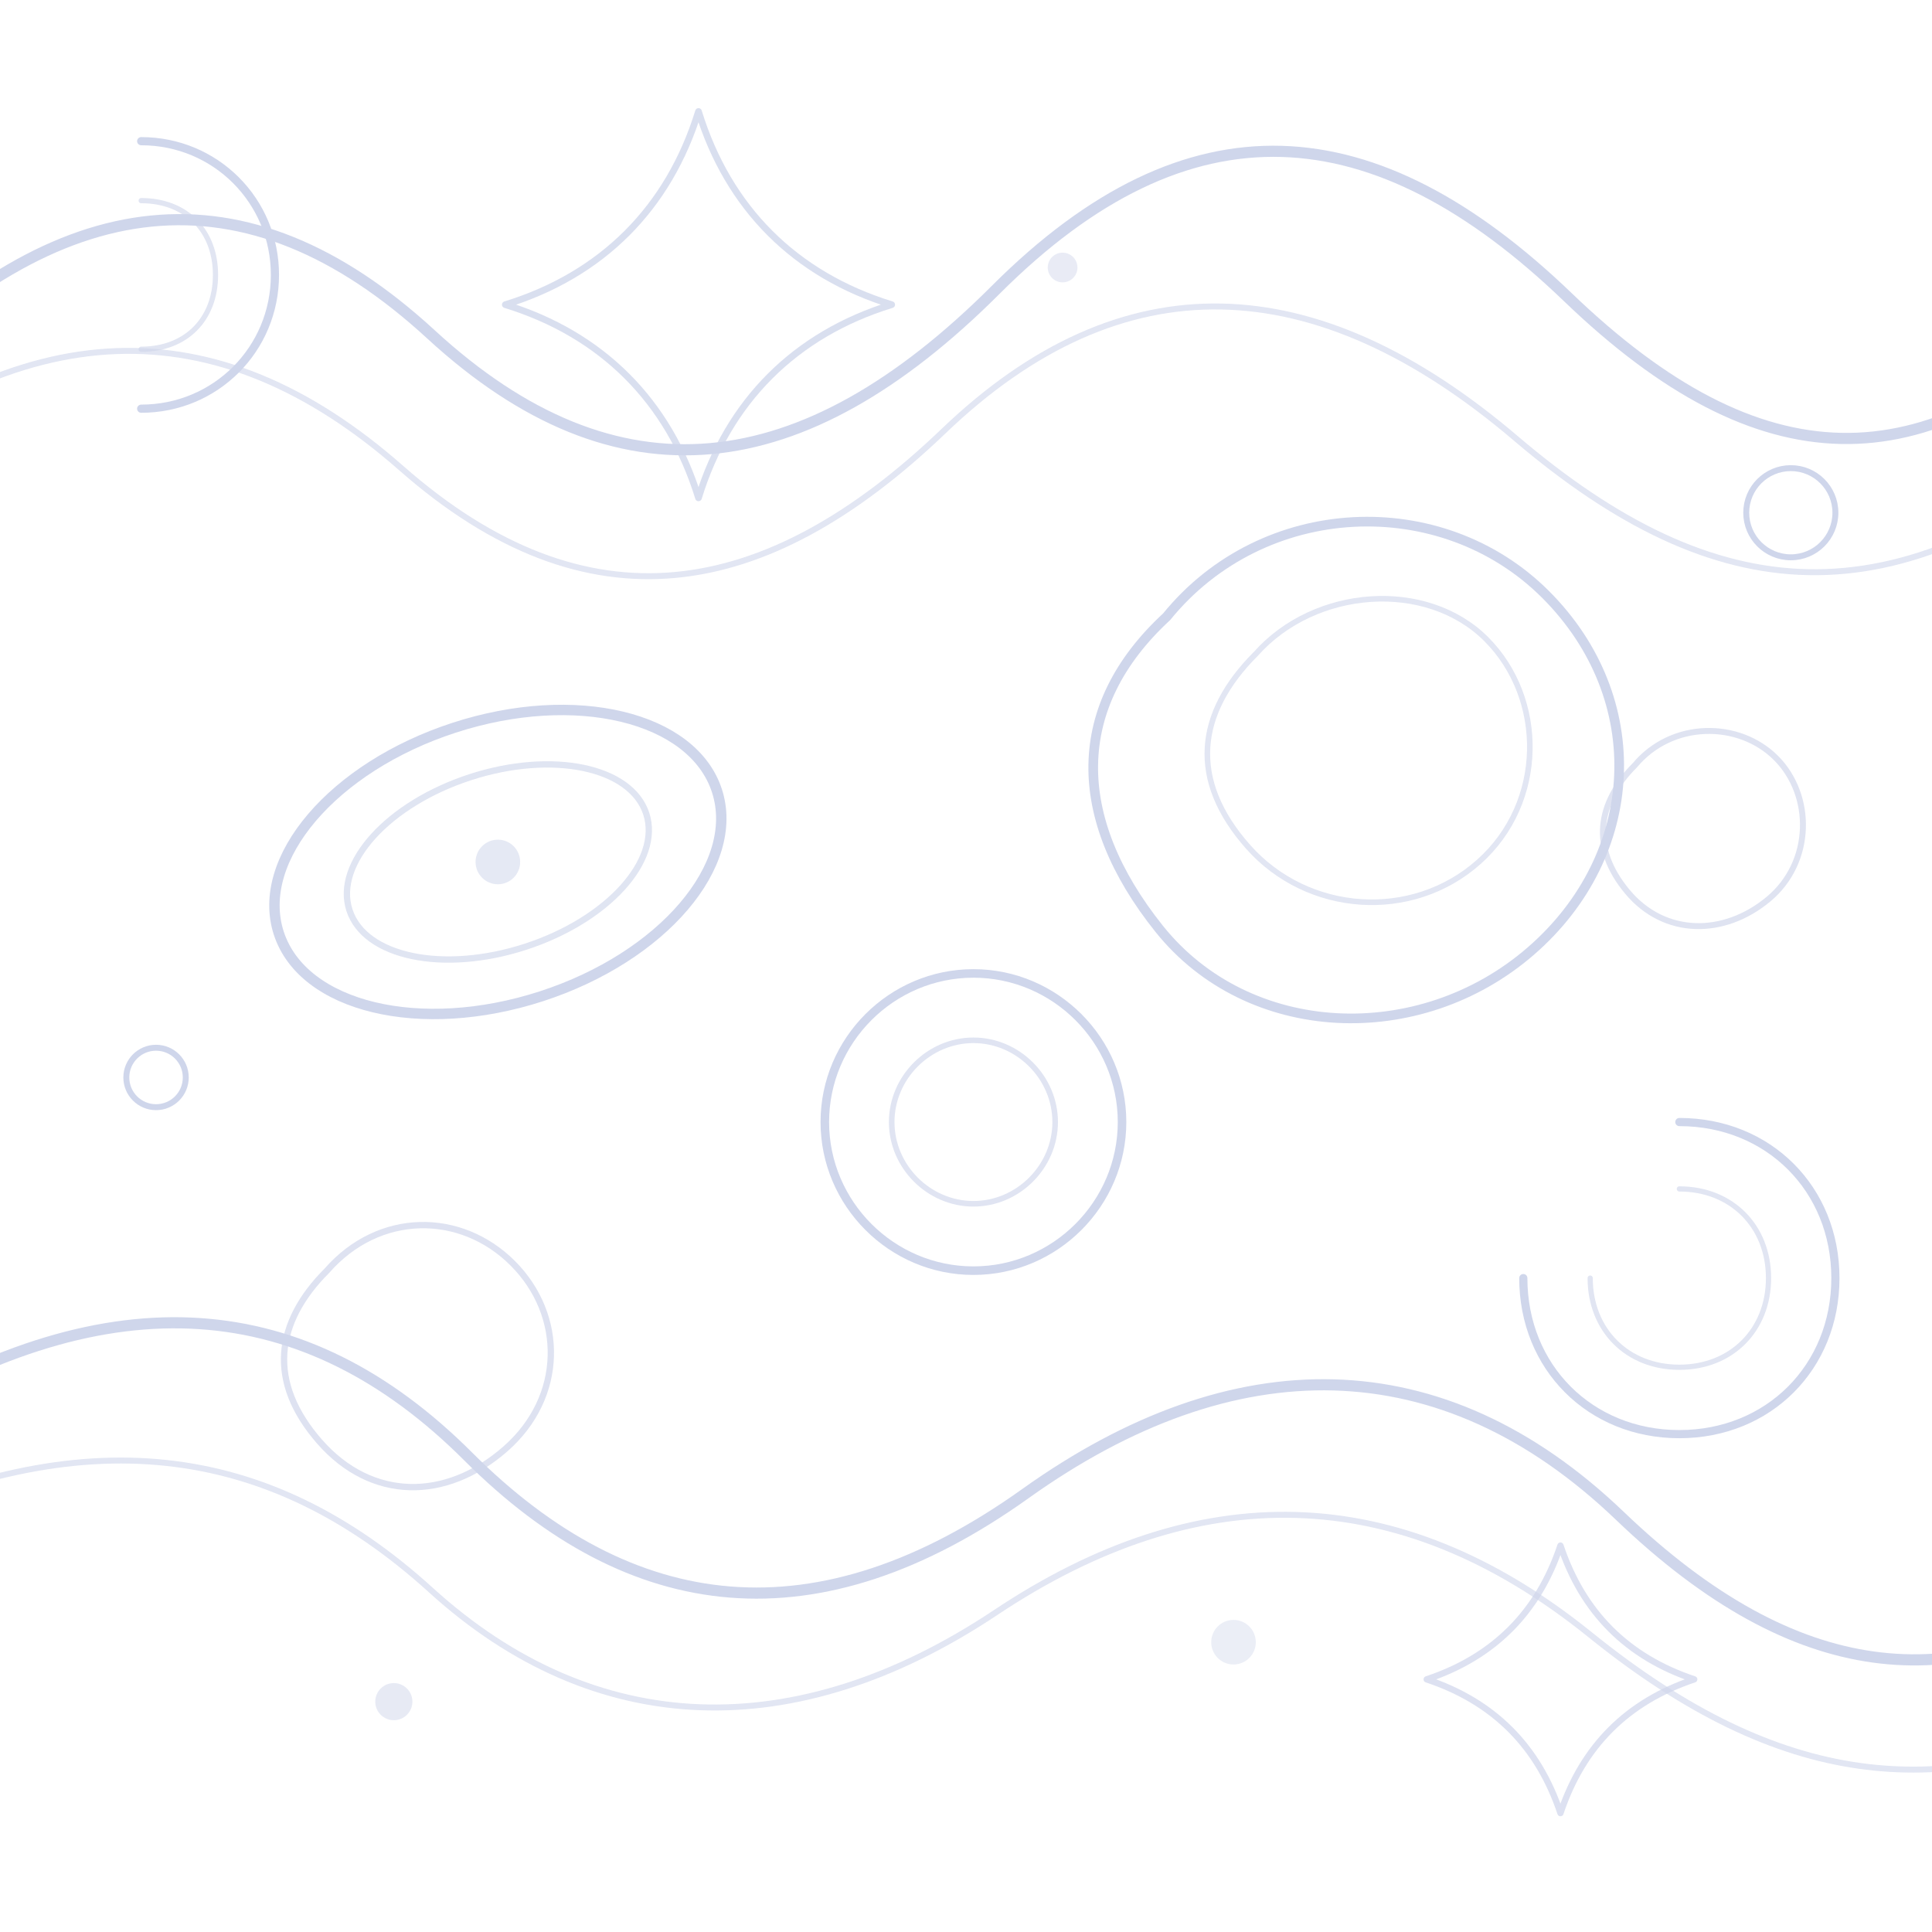
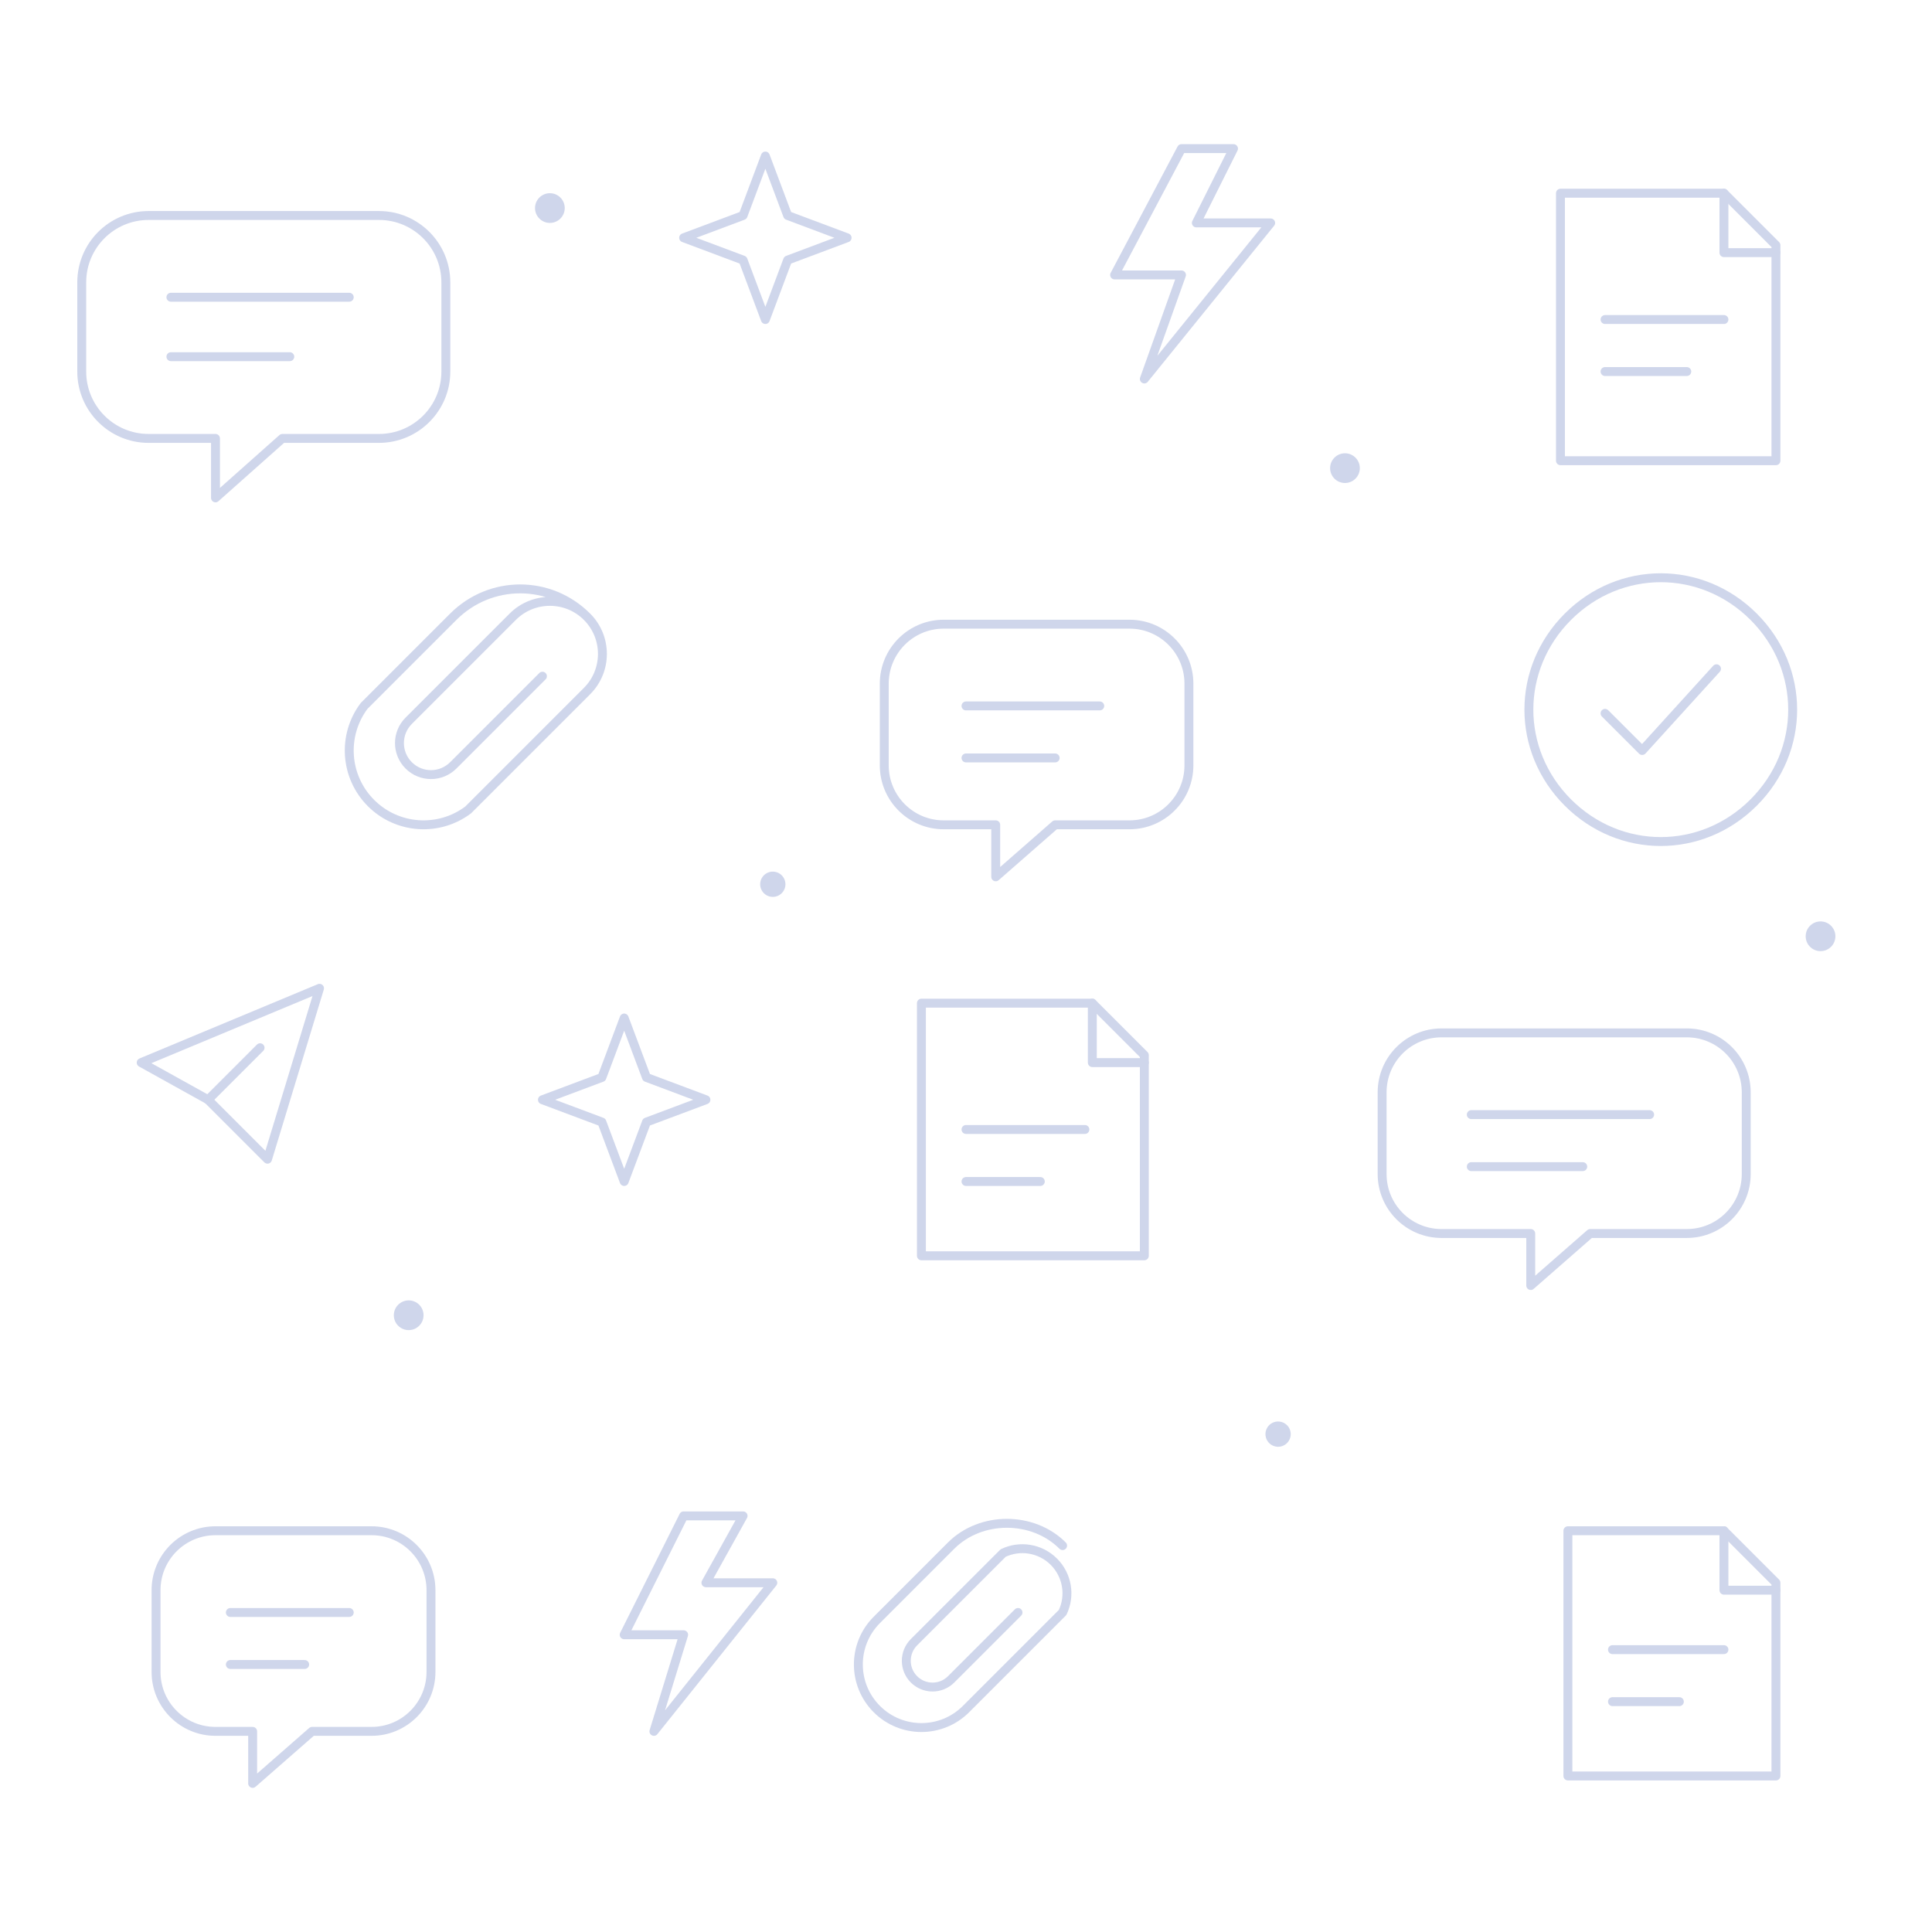
<svg xmlns="http://www.w3.org/2000/svg" width="260" height="260" viewBox="0 0 260 260">
-   <g fill="none" stroke="#8293ca" stroke-linecap="round" stroke-linejoin="round" opacity=".38">
-     <path d="M-18 52c26-27 51-30 76-7s50 20 76-6 51-24 77 1 48 25 72 2" stroke-width="1.5" />
-     <path d="M-25 66c28-24 54-25 79-3s49 18 73-5 50-22 77 1 51 25 81 0" stroke-width=".8" opacity=".62" />
-     <ellipse cx="67" cy="116" rx="31" ry="19" stroke-width="1.4" transform="rotate(-18 67 116)" />
-     <ellipse cx="67" cy="116" rx="21" ry="12" stroke-width=".85" opacity=".65" transform="rotate(-18 67 116)" />
-     <circle cx="67" cy="116" r="3" fill="#8293ca" stroke="none" opacity=".55" />
-     <path d="M157 83c13-16 37-17 51-3s13 35-2 48-38 12-50-3-12-30 1-42z" stroke-width="1.3" />
-     <path d="M169 88c8-9 23-10 31-2s8 22-1 30-23 7-31-2-7-18 1-26z" stroke-width=".75" opacity=".62" />
-     <path d="M-16 191c31-19 57-17 79 5s47 25 75 5 56-20 80 3 45 24 66 11" stroke-width="1.5" />
-     <path d="M-20 206c31-15 56-12 78 8s49 21 76 3 54-18 80 3 47 22 70 12" stroke-width=".8" opacity=".62" />
-     <path d="M111 151c0-11 9-20 20-20s20 9 20 20-9 20-20 20-20-9-20-20z" stroke-width="1.15" />
-     <path d="M120 151c0-6 5-11 11-11s11 5 11 11-5 11-11 11-11-5-11-11z" stroke-width=".75" opacity=".66" />
-     <path d="M19 19c10 0 18 8 18 18s-8 18-18 18" stroke-width="1.1" />
-     <path d="M19 27c6 0 10 4 10 10s-4 10-10 10" stroke-width=".7" opacity=".64" />
-     <path d="M226 151c12 0 21 9 21 21s-9 21-21 21-21-9-21-21" stroke-width="1.1" />
-     <path d="M226 160c7 0 12 5 12 12s-5 12-12 12-12-5-12-12" stroke-width=".7" opacity=".64" />
-     <path d="M94 15c4 13 13 22 26 26-13 4-22 13-26 26-4-13-13-22-26-26 13-4 22-13 26-26z" stroke-width=".9" opacity=".78" />
-     <path d="M210 208c3 9 9 15 18 18-9 3-15 9-18 18-3-9-9-15-18-18 9-3 15-9 18-18z" stroke-width=".85" opacity=".72" />
-     <circle cx="21" cy="145" r="4" stroke-width=".8" />
-     <circle cx="241" cy="69" r="6" stroke-width=".8" />
-     <circle cx="166" cy="221" r="3" fill="#8293ca" stroke="none" opacity=".42" />
-     <circle cx="53" cy="229" r="2.5" fill="#8293ca" stroke="none" opacity=".5" />
-     <circle cx="143" cy="36" r="2" fill="#8293ca" stroke="none" opacity=".46" />
-     <path d="M44 171c7-8 18-8 25-1s7 18-1 25-18 7-25-1-6-16 1-23z" stroke-width=".85" opacity=".7" />
-     <path d="M220 103c5-6 14-6 19-1s5 14-1 19-14 5-19-1-4-12 1-17z" stroke-width=".8" opacity=".68" />
+   <g fill="none" stroke="#8293ca" stroke-linecap="round" stroke-linejoin="round" stroke-width="1.2" opacity=".38">
+     <path d="M20 29h31a9 9 0 0 1 9 9v12a9 9 0 0 1-9 9H38l-9 8v-8h-9a9 9 0 0 1-9-9V38a9 9 0 0 1 9-9z" />
+     <path d="M23 40h24M23 48h16" />
+     <path d="M103 21l3 8 8 3-8 3-3 8-3-8-8-3 8-3z" />
+     <path d="M159 20l-9 17h9l-5 14 17-21h-10l5-10z" />
+     <path d="M210 26h22l7 7v29h-29z" />
+     <path d="M232 26v8h7M216 43h16M216 50h11" />
+     <path d="M79 83c-5-5-13-5-18 0l-12 12a10 10 0 0 0 14 14l16-16a7 7 0 0 0-10-10L55 97a4 4 0 0 0 6 6l12-12" />
+     <path d="M127 84h25a8 8 0 0 1 8 8v11a8 8 0 0 1-8 8h-10l-8 7v-7h-7a8 8 0 0 1-8-8V92a8 8 0 0 1 8-8z" />
+     <path d="M130 95h18M130 102h12" />
+     <path d="M211 83c7-7 18-7 25 0s7 18 0 25-18 7-25 0-7-18 0-25z" />
+     <path d="M216 96l5 5 10-11" />
+     <path d="M19 143l24-10-7 23-8-8-9-5z" />
+     <path d="M28 148l7-7" />
+     <path d="M84 137l3 8 8 3-8 3-3 8-3-8-8-3 8-3z" />
+     <path d="M124 135h23l7 7v27h-30z" />
+     <path d="M147 135v8h7M130 152h16M130 159h10" />
+     <path d="M194 139h33a8 8 0 0 1 8 8v11a8 8 0 0 1-8 8h-13l-8 7v-7h-12a8 8 0 0 1-8-8v-11a8 8 0 0 1 8-8z" />
+     <path d="M198 150h24M198 157h15" />
+     <path d="M29 206h21a8 8 0 0 1 8 8v11a8 8 0 0 1-8 8h-8l-8 7v-7h-5a8 8 0 0 1-8-8v-11a8 8 0 0 1 8-8z" />
+     <path d="M31 217h16M31 224h10" />
+     <path d="M92 204l-8 16h8l-4 13 16-20h-9l5-9z" />
+     <path d="M143 208c-4-4-11-4-15 0l-10 10a8 8 0 0 0 12 12l13-13a6 6 0 0 0-8-8l-12 12a3 3 0 0 0 5 5l9-9" />
+     <path d="M211 206h21l7 7v26h-28z" />
+     <path d="M232 206v8h7M217 222h15M217 229h9" />
+     <circle cx="74" cy="28" r="2" fill="#8293ca" stroke="none" />
+     <circle cx="181" cy="63" r="2" fill="#8293ca" stroke="none" />
+     <circle cx="104" cy="119" r="1.7" fill="#8293ca" stroke="none" />
+     <circle cx="55" cy="177" r="2" fill="#8293ca" stroke="none" />
+     <circle cx="172" cy="193" r="1.7" fill="#8293ca" stroke="none" />
+     <circle cx="245" cy="126" r="2" fill="#8293ca" stroke="none" />
  </g>
</svg>
